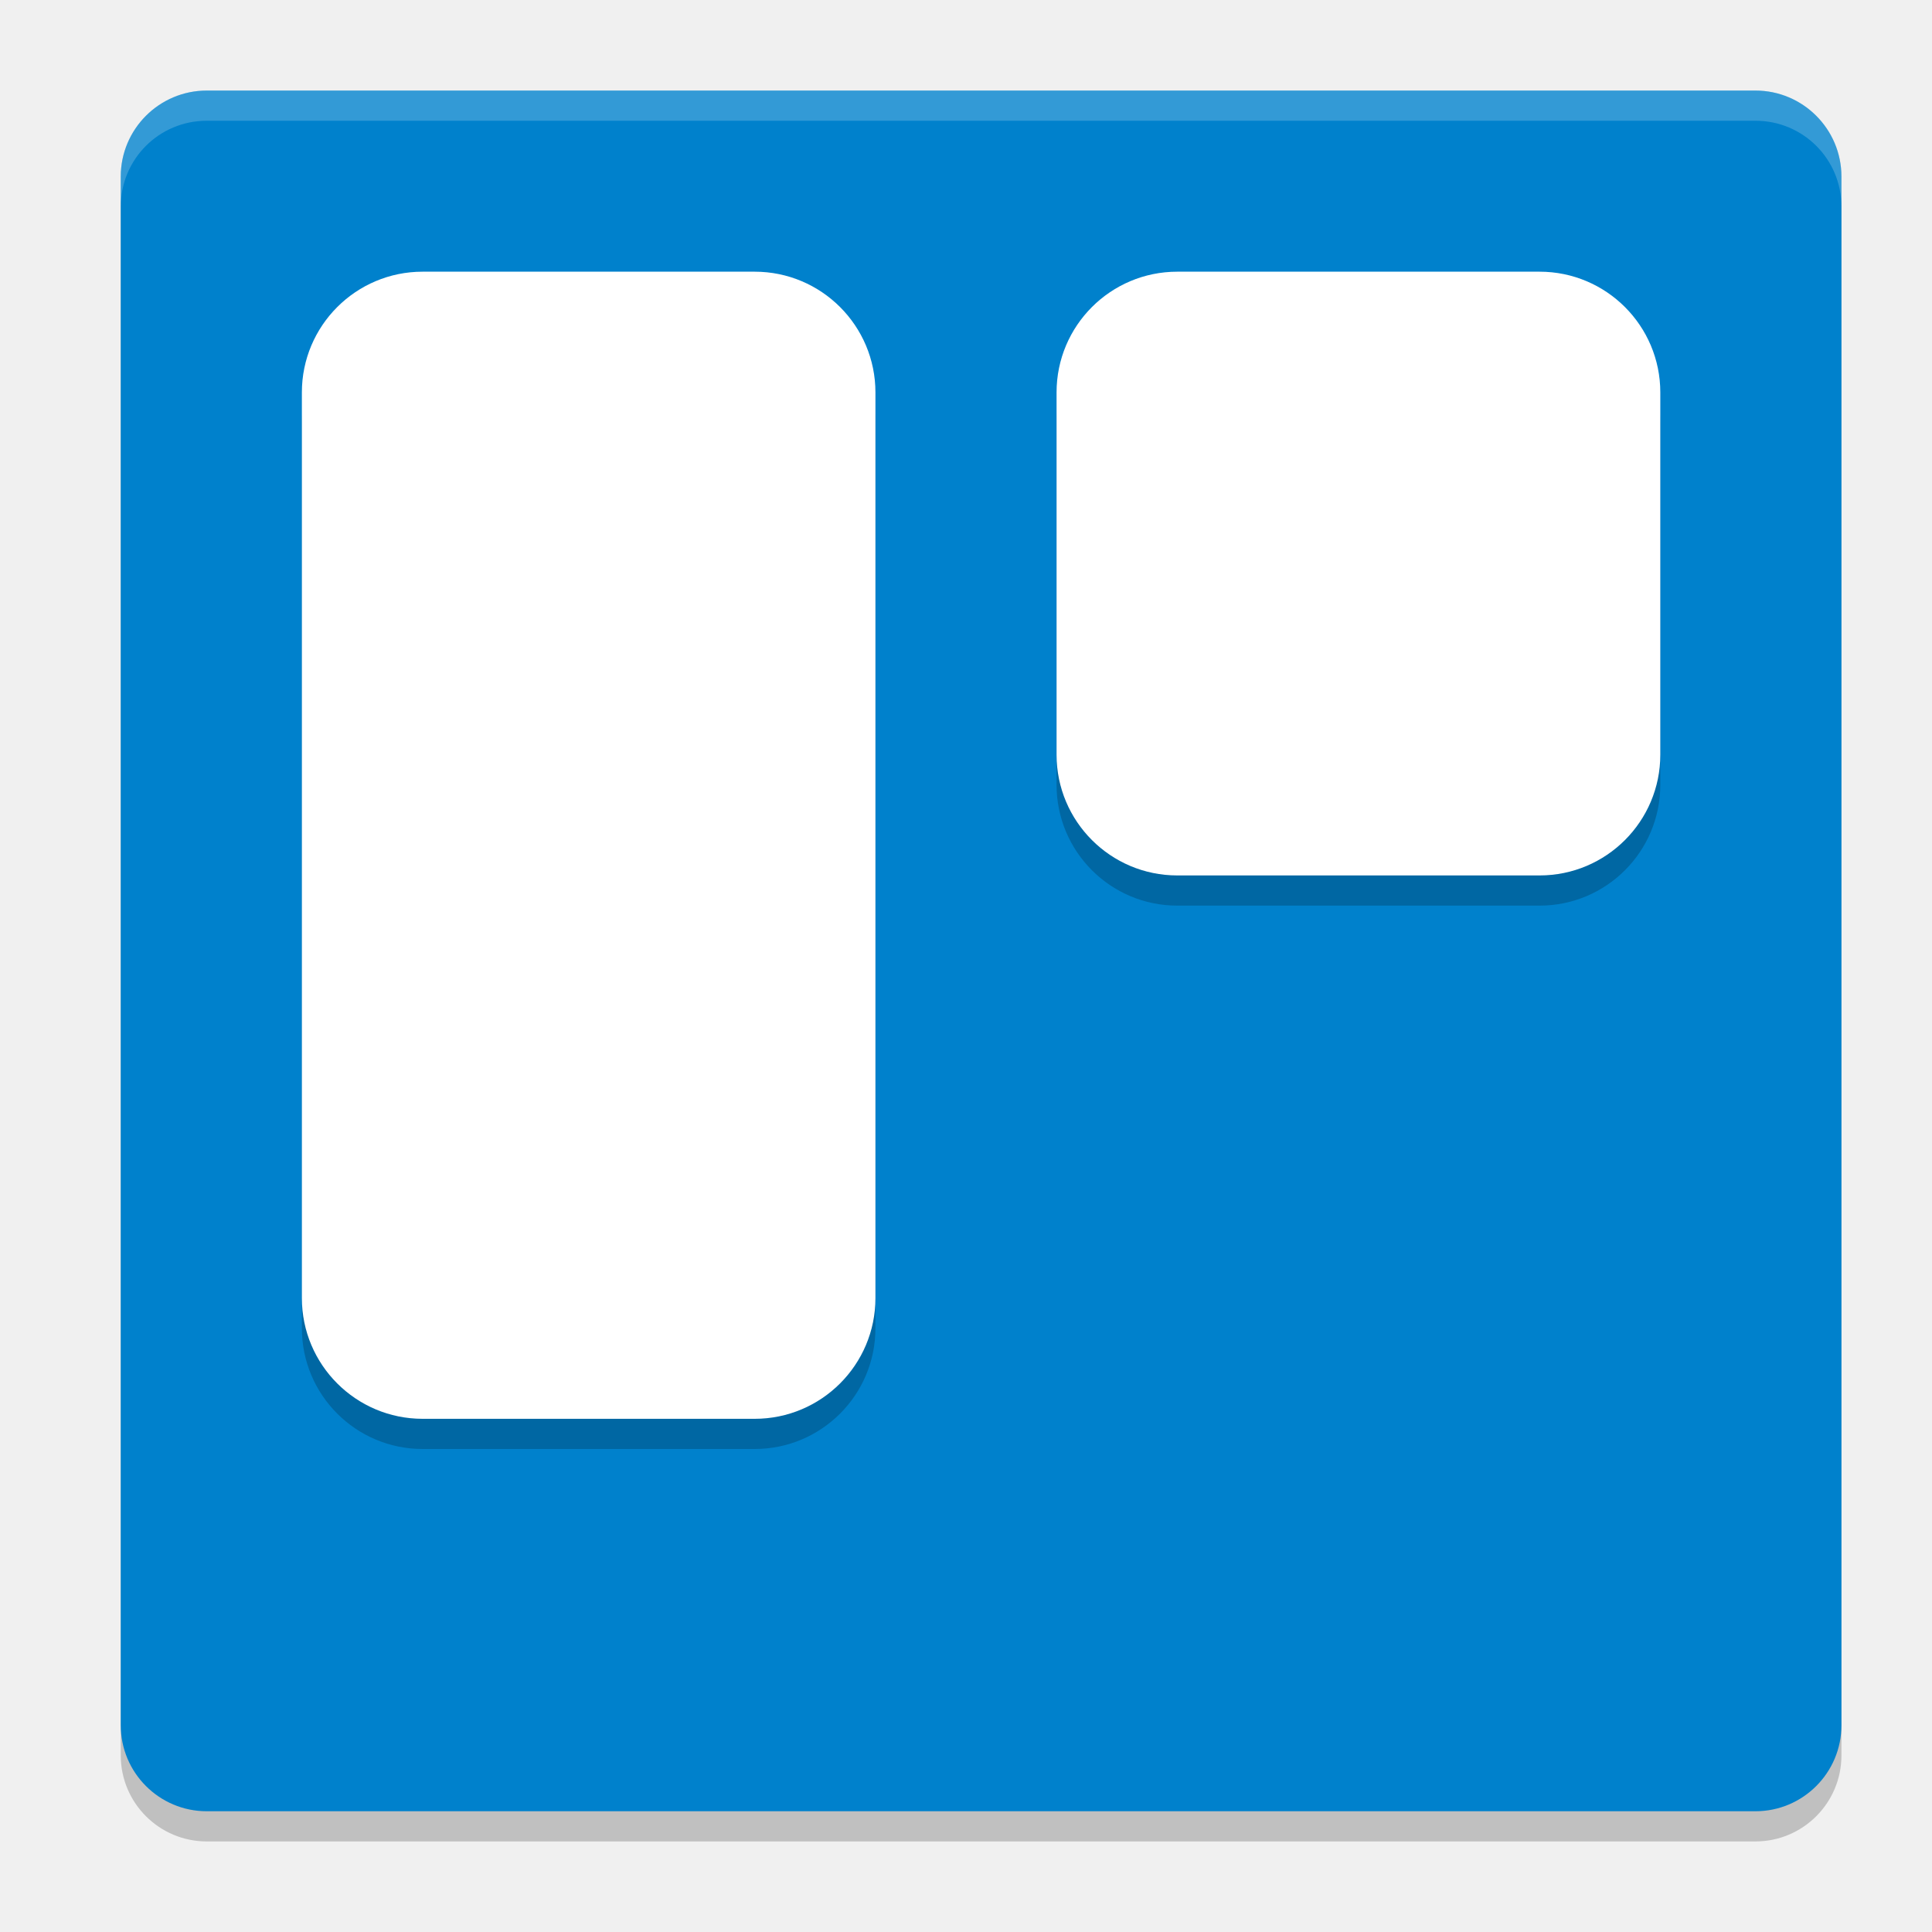
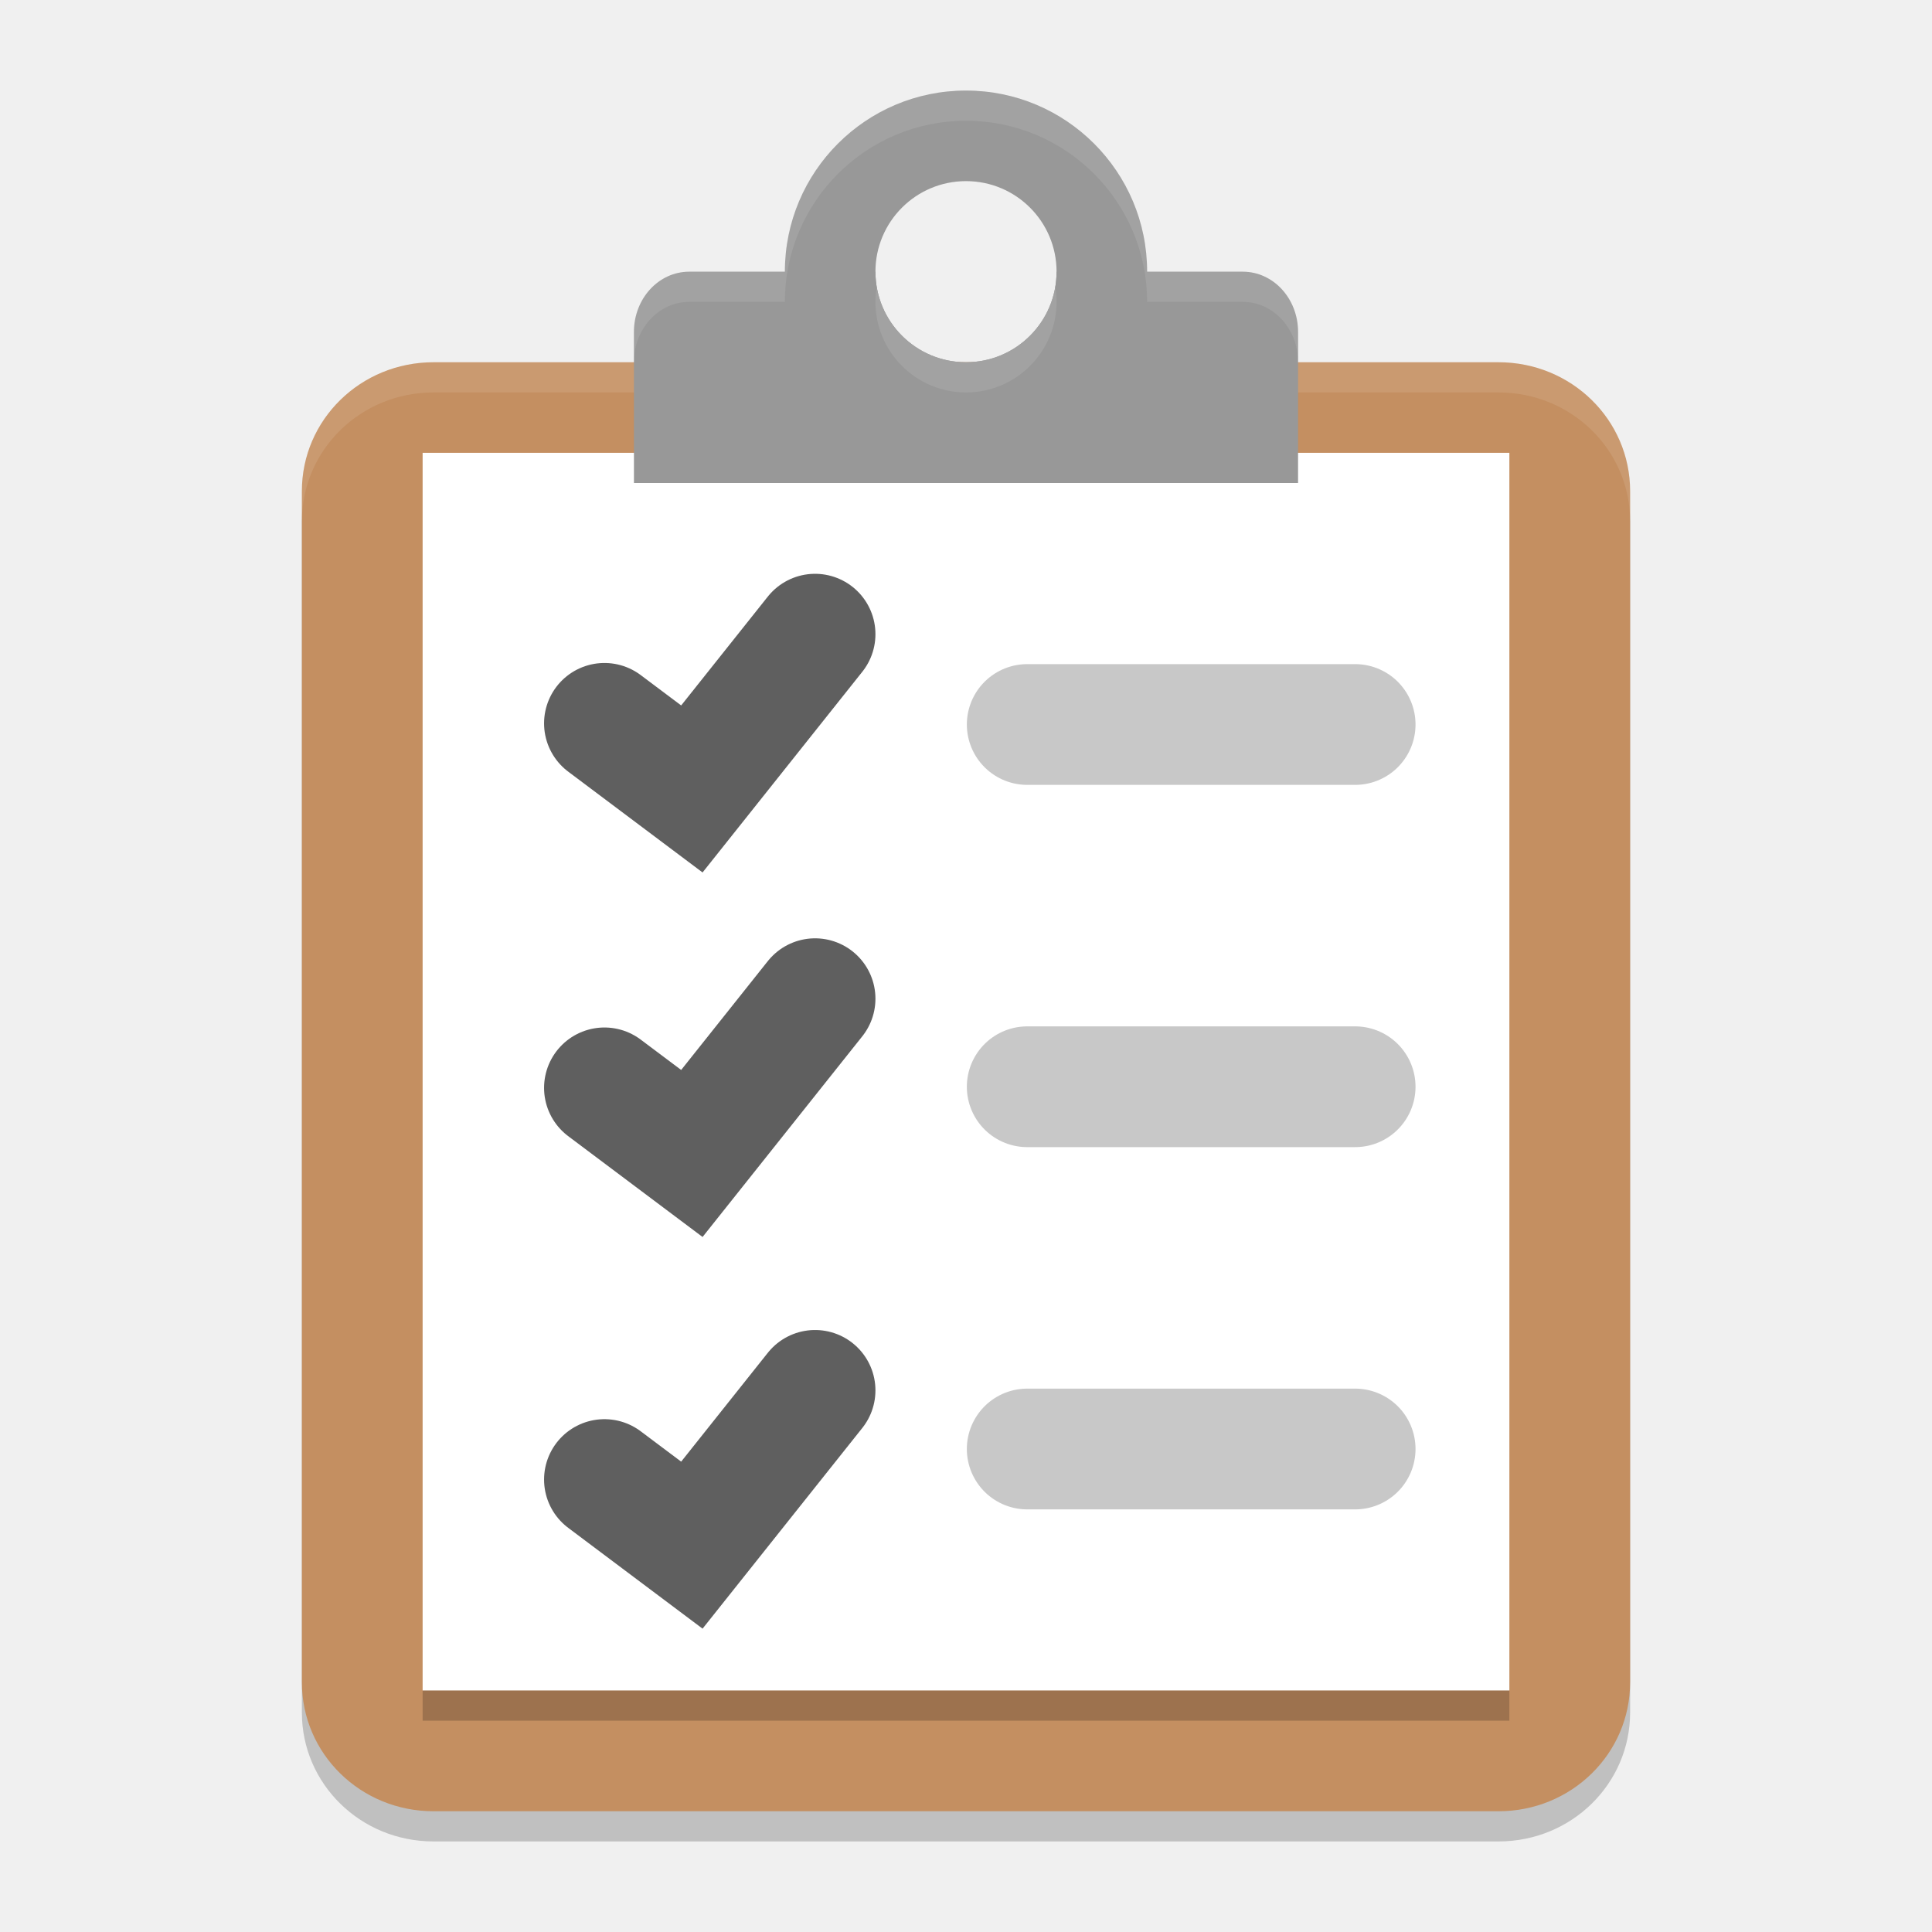
<svg xmlns="http://www.w3.org/2000/svg" width="64" height="64" version="1">
-   <rect style="opacity:.2" width="57" height="57" x="-61" y="-61" rx="2.85" ry="2.85" transform="matrix(0,-1,-1,0,0,0)" />
-   <rect style="fill:#0081cc" width="57" height="57" x="-60" y="-61" rx="2.85" ry="2.85" transform="matrix(0,-1,-1,0,0,0)" />
-   <rect style="opacity:.2" width="19" height="38" x="10" y="10" rx="4" ry="4" />
-   <rect style="fill:#ffffff" width="19" height="38" x="10" y="9" rx="4" ry="4" />
-   <rect style="opacity:.2" width="20" height="20" x="35" y="10" rx="4" ry="4" />
-   <rect style="fill:#ffffff" width="20" height="20" x="35" y="9" rx="4" ry="4" />
-   <path style="opacity:.2;fill:#ffffff" d="m6.85 3c-1.579 0-2.85 1.271-2.85 2.85v1c0-1.579 1.271-2.85 2.85-2.85h51.301c1.579 0 2.85 1.271 2.85 2.85v-1c0-1.579-1.271-2.85-2.85-2.85h-51.301z" />
+   <path style="opacity:0.2" d="M 14.361,13 C 11.946,13 10,14.905 10,17.271 V 56.729 C 10,59.095 11.946,61 14.361,61 H 49.639 C 52.054,61 54,59.095 54,56.729 V 17.271 C 54,14.905 52.054,13 49.639,13 H 32 Z" />
+   <path style="fill:#989898" d="m 32,3 a 6,6 0 0 0 -6,6 A 6,6 0 0 0 32,15 a 6,6 0 0 0 6,-6 6,6 0 0 0 -6,-6 z m 0,3 a 3,3 0 0 1 3,3 A 3,3 0 0 1 32,12 3,3 0 0 1 29,9 a 3,3 0 0 1 3,-3 z" />
+   <path style="fill:#c48f61" d="M 14.361 12 C 11.946 12 10 13.905 10 16.271 L 10 55.729 C 10 58.095 11.946 60 14.361 60 L 49.639 60 C 52.054 60 54 58.095 54 55.729 L 54 16.271 C 54 13.905 52.054 12 49.639 12 L 32 12 L 14.361 12 z" />
+   <path style="opacity:0.1;fill:#ffffff" d="M 14.361 12 C 11.946 12 10 13.905 10 16.271 L 10 17.271 C 10 14.905 11.946 13 14.361 13 L 32 13 L 49.639 13 C 52.054 13 54 14.905 54 17.271 L 54 16.271 C 54 13.905 52.054 12 49.639 12 L 32 12 L 14.361 12 z" />
+   <rect style="fill:#ffffff" width="36" height="41" x="14" y="15" />
+   <path style="fill:#989898" d="M 22.834 9 C 21.818 9 21 9.89 21 10.998 L 21 14.002 L 21 16 L 43 16 L 43 14.002 L 43 10.998 C 43 9.89 42.182 9 41.166 9 L 35 9 A 3 3 0 0 1 32 12 A 3 3 0 0 1 29 9 L 22.834 9 z" />
+   <path style="fill:none;stroke:#5f5f5f;stroke-width:4;stroke-linecap:round" d="M 20.023,36.037 22.919,38.21 27,33.083" />
+   <path style="fill:none;stroke:#c8c8c8;stroke-width:4;stroke-linecap:round" d="m 34.028,24 h 10.863" />
+   <path style="fill:none;stroke:#5f5f5f;stroke-width:4;stroke-linecap:round" d="M 20.023,23.962 22.919,26.135 27,21.008" />
+   <path style="fill:none;stroke:#5f5f5f;stroke-width:4;stroke-linecap:round" d="M 20.023,49.012 22.919,51.185 27,46.058" />
+   <path style="fill:none;stroke:#c8c8c8;stroke-width:4;stroke-linecap:round" d="m 34.028,36 h 10.863" />
+   <path style="fill:none;stroke:#c8c8c8;stroke-width:4;stroke-linecap:round" d="m 34.028,48 h 10.863" />
+   <rect style="opacity:0.2" width="36" height="1" x="14" y="56" />
+   <path style="opacity:0.1;fill:#ffffff" d="M 32 3 A 6 6 0 0 0 26 9 L 22.834 9 C 21.818 9 21 9.89 21 10.998 L 21 11.998 C 21 10.89 21.818 10 22.834 10 L 26 10 A 6 6 0 0 1 32 4 A 6 6 0 0 1 38 10 L 41.166 10 C 42.182 10 43 10.89 43 11.998 L 43 10.998 C 43 9.89 42.182 9 41.166 9 L 38 9 A 6 6 0 0 0 32 3 z M 34.957 9.486 A 3 3 0 0 1 32 12 A 3 3 0 0 1 29.043 9.514 A 3 3 0 0 0 29 10 A 3 3 0 0 0 32 13 A 3 3 0 0 0 35 10 A 3 3 0 0 0 34.957 9.486 z" />
</svg>
